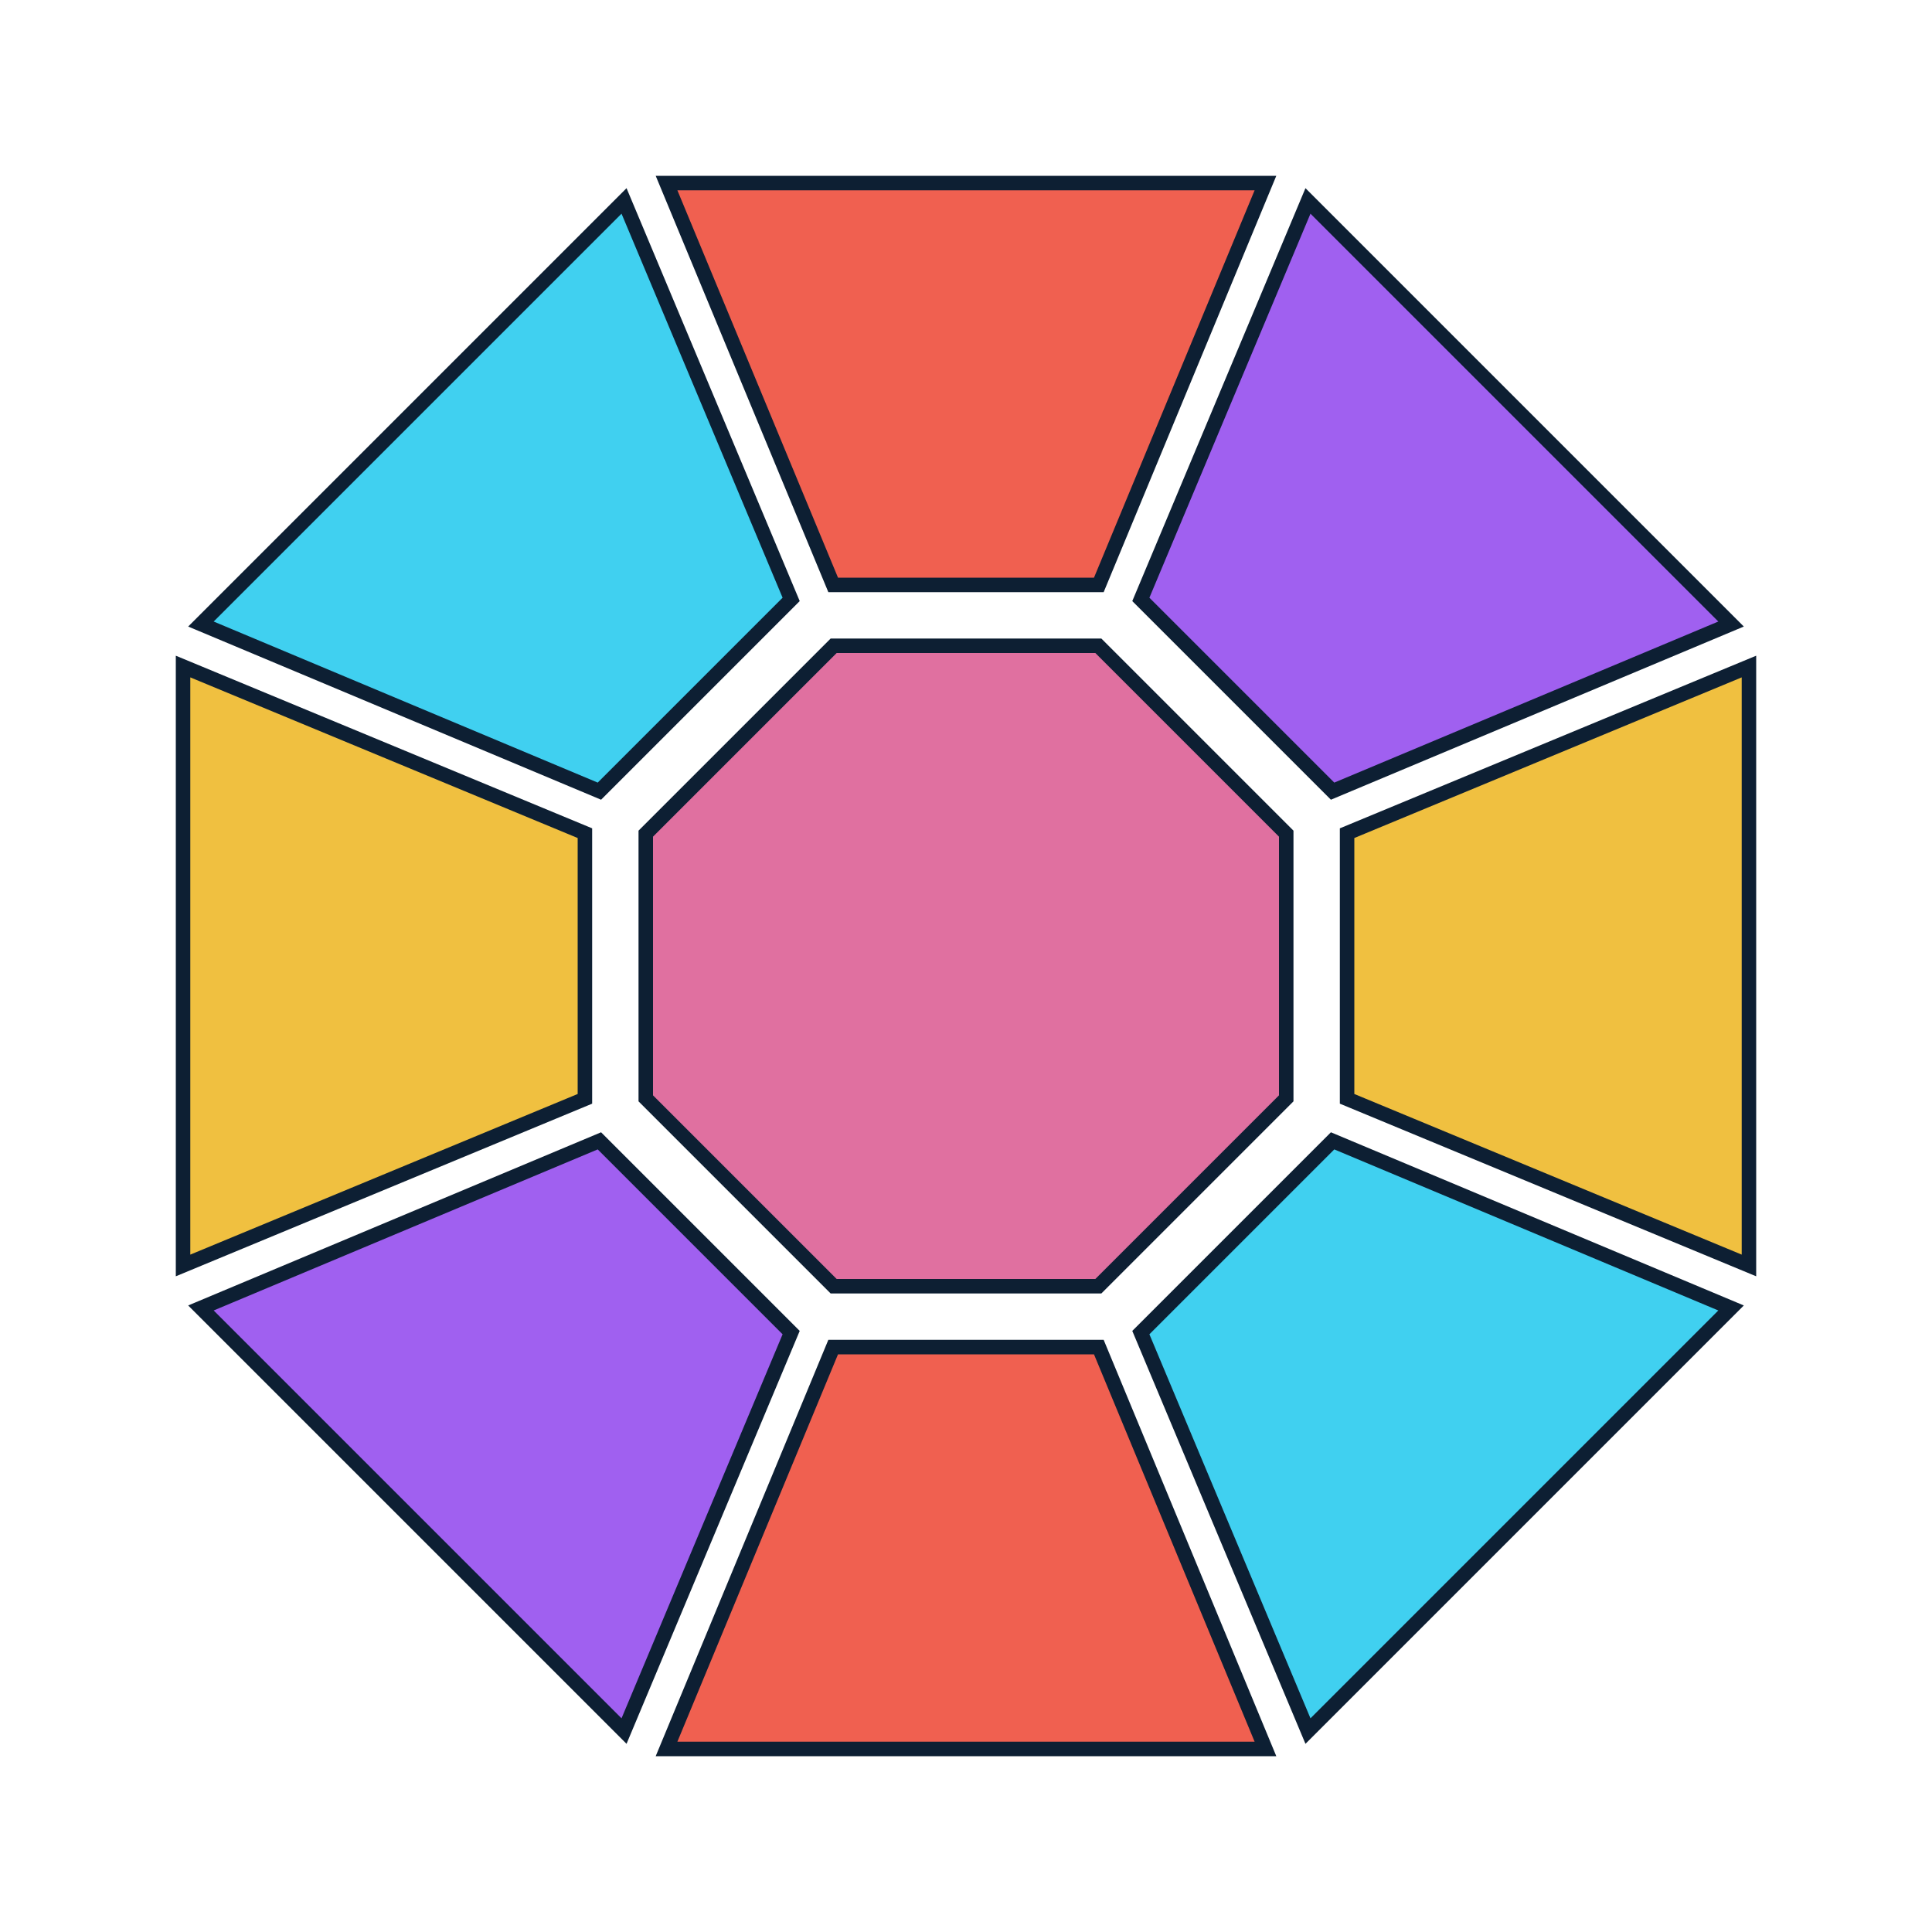
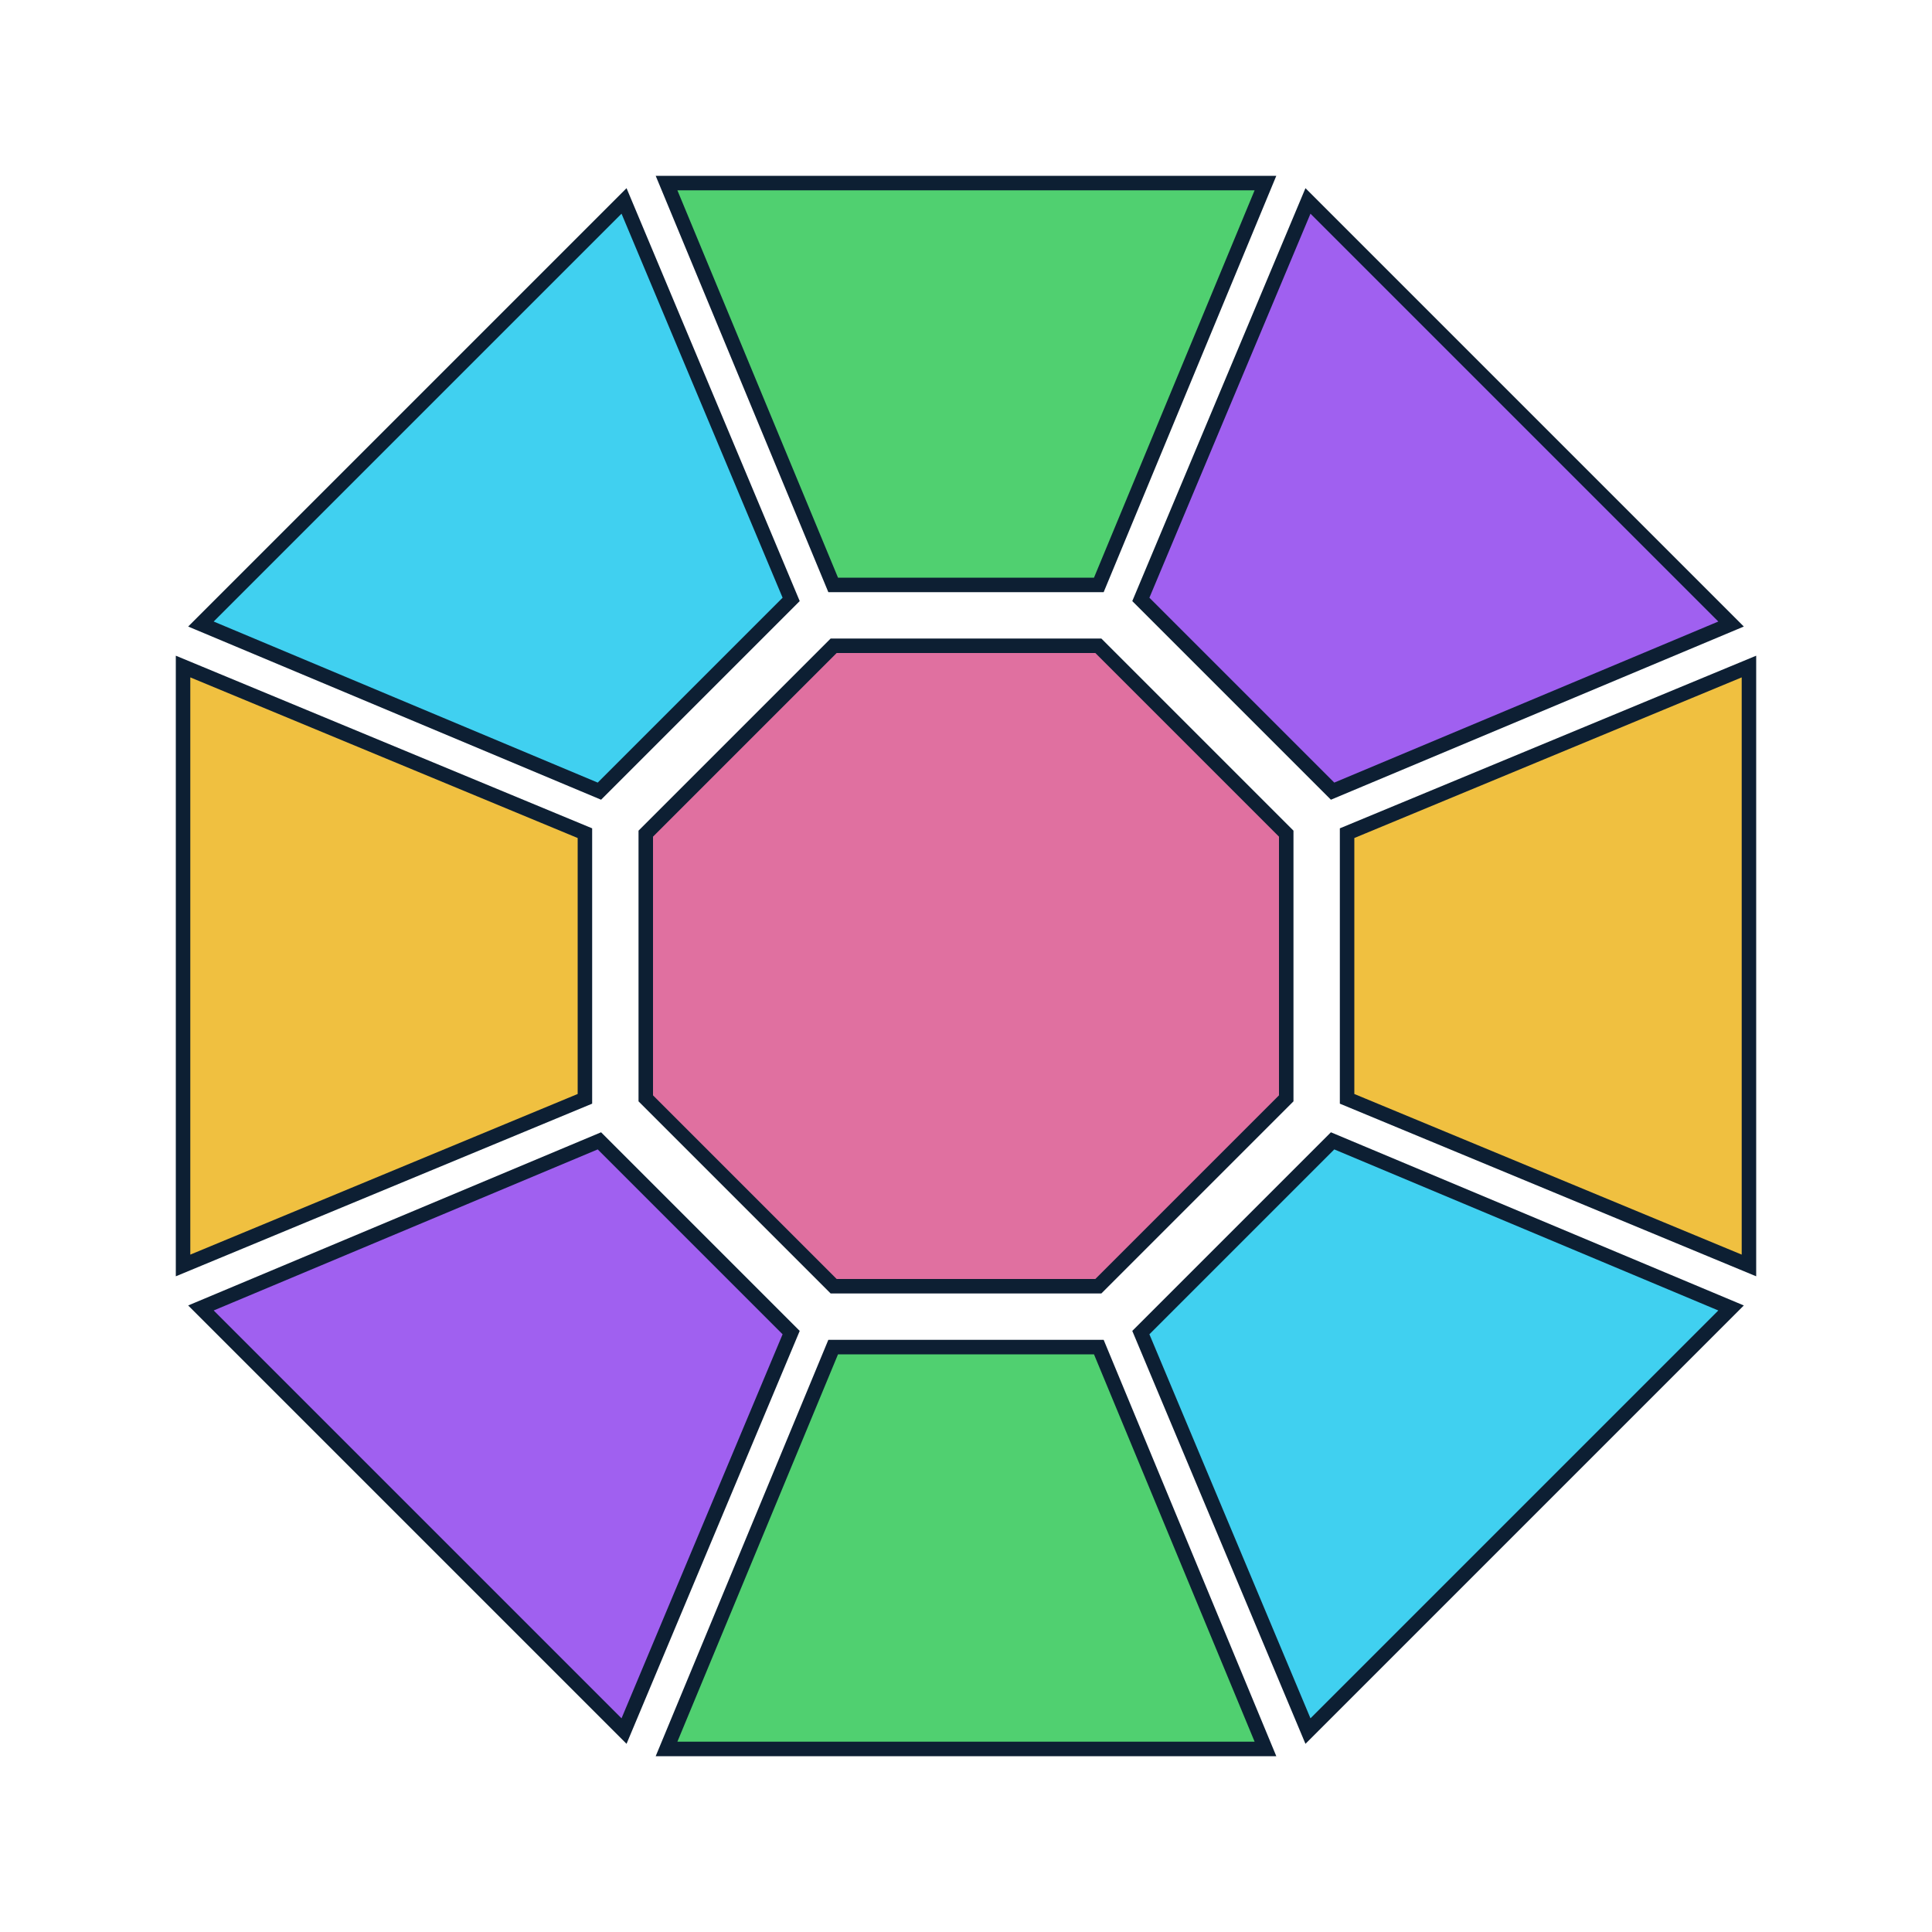
<svg xmlns="http://www.w3.org/2000/svg" viewBox="0 0 400 400" width="400" height="400">
  <polygon points="275.9,236.2 236.2,275.9 270.8,358.4 358.4,270.8" fill="#40d0f0" stroke="#0d1f33" stroke-width="3" />
  <polygon points="124.1,163.8 163.8,124.1 129.2,41.6 41.6,129.2" fill="#40d0f0" stroke="#0d1f33" stroke-width="3" />
-   <polygon points="227.5,278.9 172.5,278.9 138.0,362.1 262.0,362.1" fill="#f06050" stroke="#0d1f33" stroke-width="3" />
-   <polygon points="172.5,121.1 227.5,121.1 262.0,37.9 138.0,37.9" fill="#f06050" stroke="#0d1f33" stroke-width="3" />
+   <polygon points="227.5,278.9 172.5,278.9 138.0,362.1 262.0,362.1" fill="#50d070" stroke="#0d1f33" stroke-width="3" />
+   <polygon points="172.5,121.1 227.5,121.1 262.0,37.9 138.0,37.9" fill="#50d070" stroke="#0d1f33" stroke-width="3" />
  <polygon points="163.8,275.9 124.1,236.2 41.6,270.8 129.2,358.4" fill="#a060f0" stroke="#0d1f33" stroke-width="3" />
  <polygon points="236.2,124.1 275.9,163.8 358.4,129.2 270.8,41.6" fill="#a060f0" stroke="#0d1f33" stroke-width="3" />
  <polygon points="121.1,227.5 121.1,172.5 37.9,138.0 37.9,262.0" fill="#f0c040" stroke="#0d1f33" stroke-width="3" />
  <polygon points="278.9,172.5 278.9,227.5 362.1,262.0 362.1,138.0" fill="#f0c040" stroke="#0d1f33" stroke-width="3" />
  <polygon points="266.3,227.4 227.4,266.3 172.6,266.3 133.7,227.4 133.7,172.6 172.6,133.7 227.4,133.7 266.3,172.6" fill="#e070a0" stroke="#0d1f33" stroke-width="3" />
</svg>
